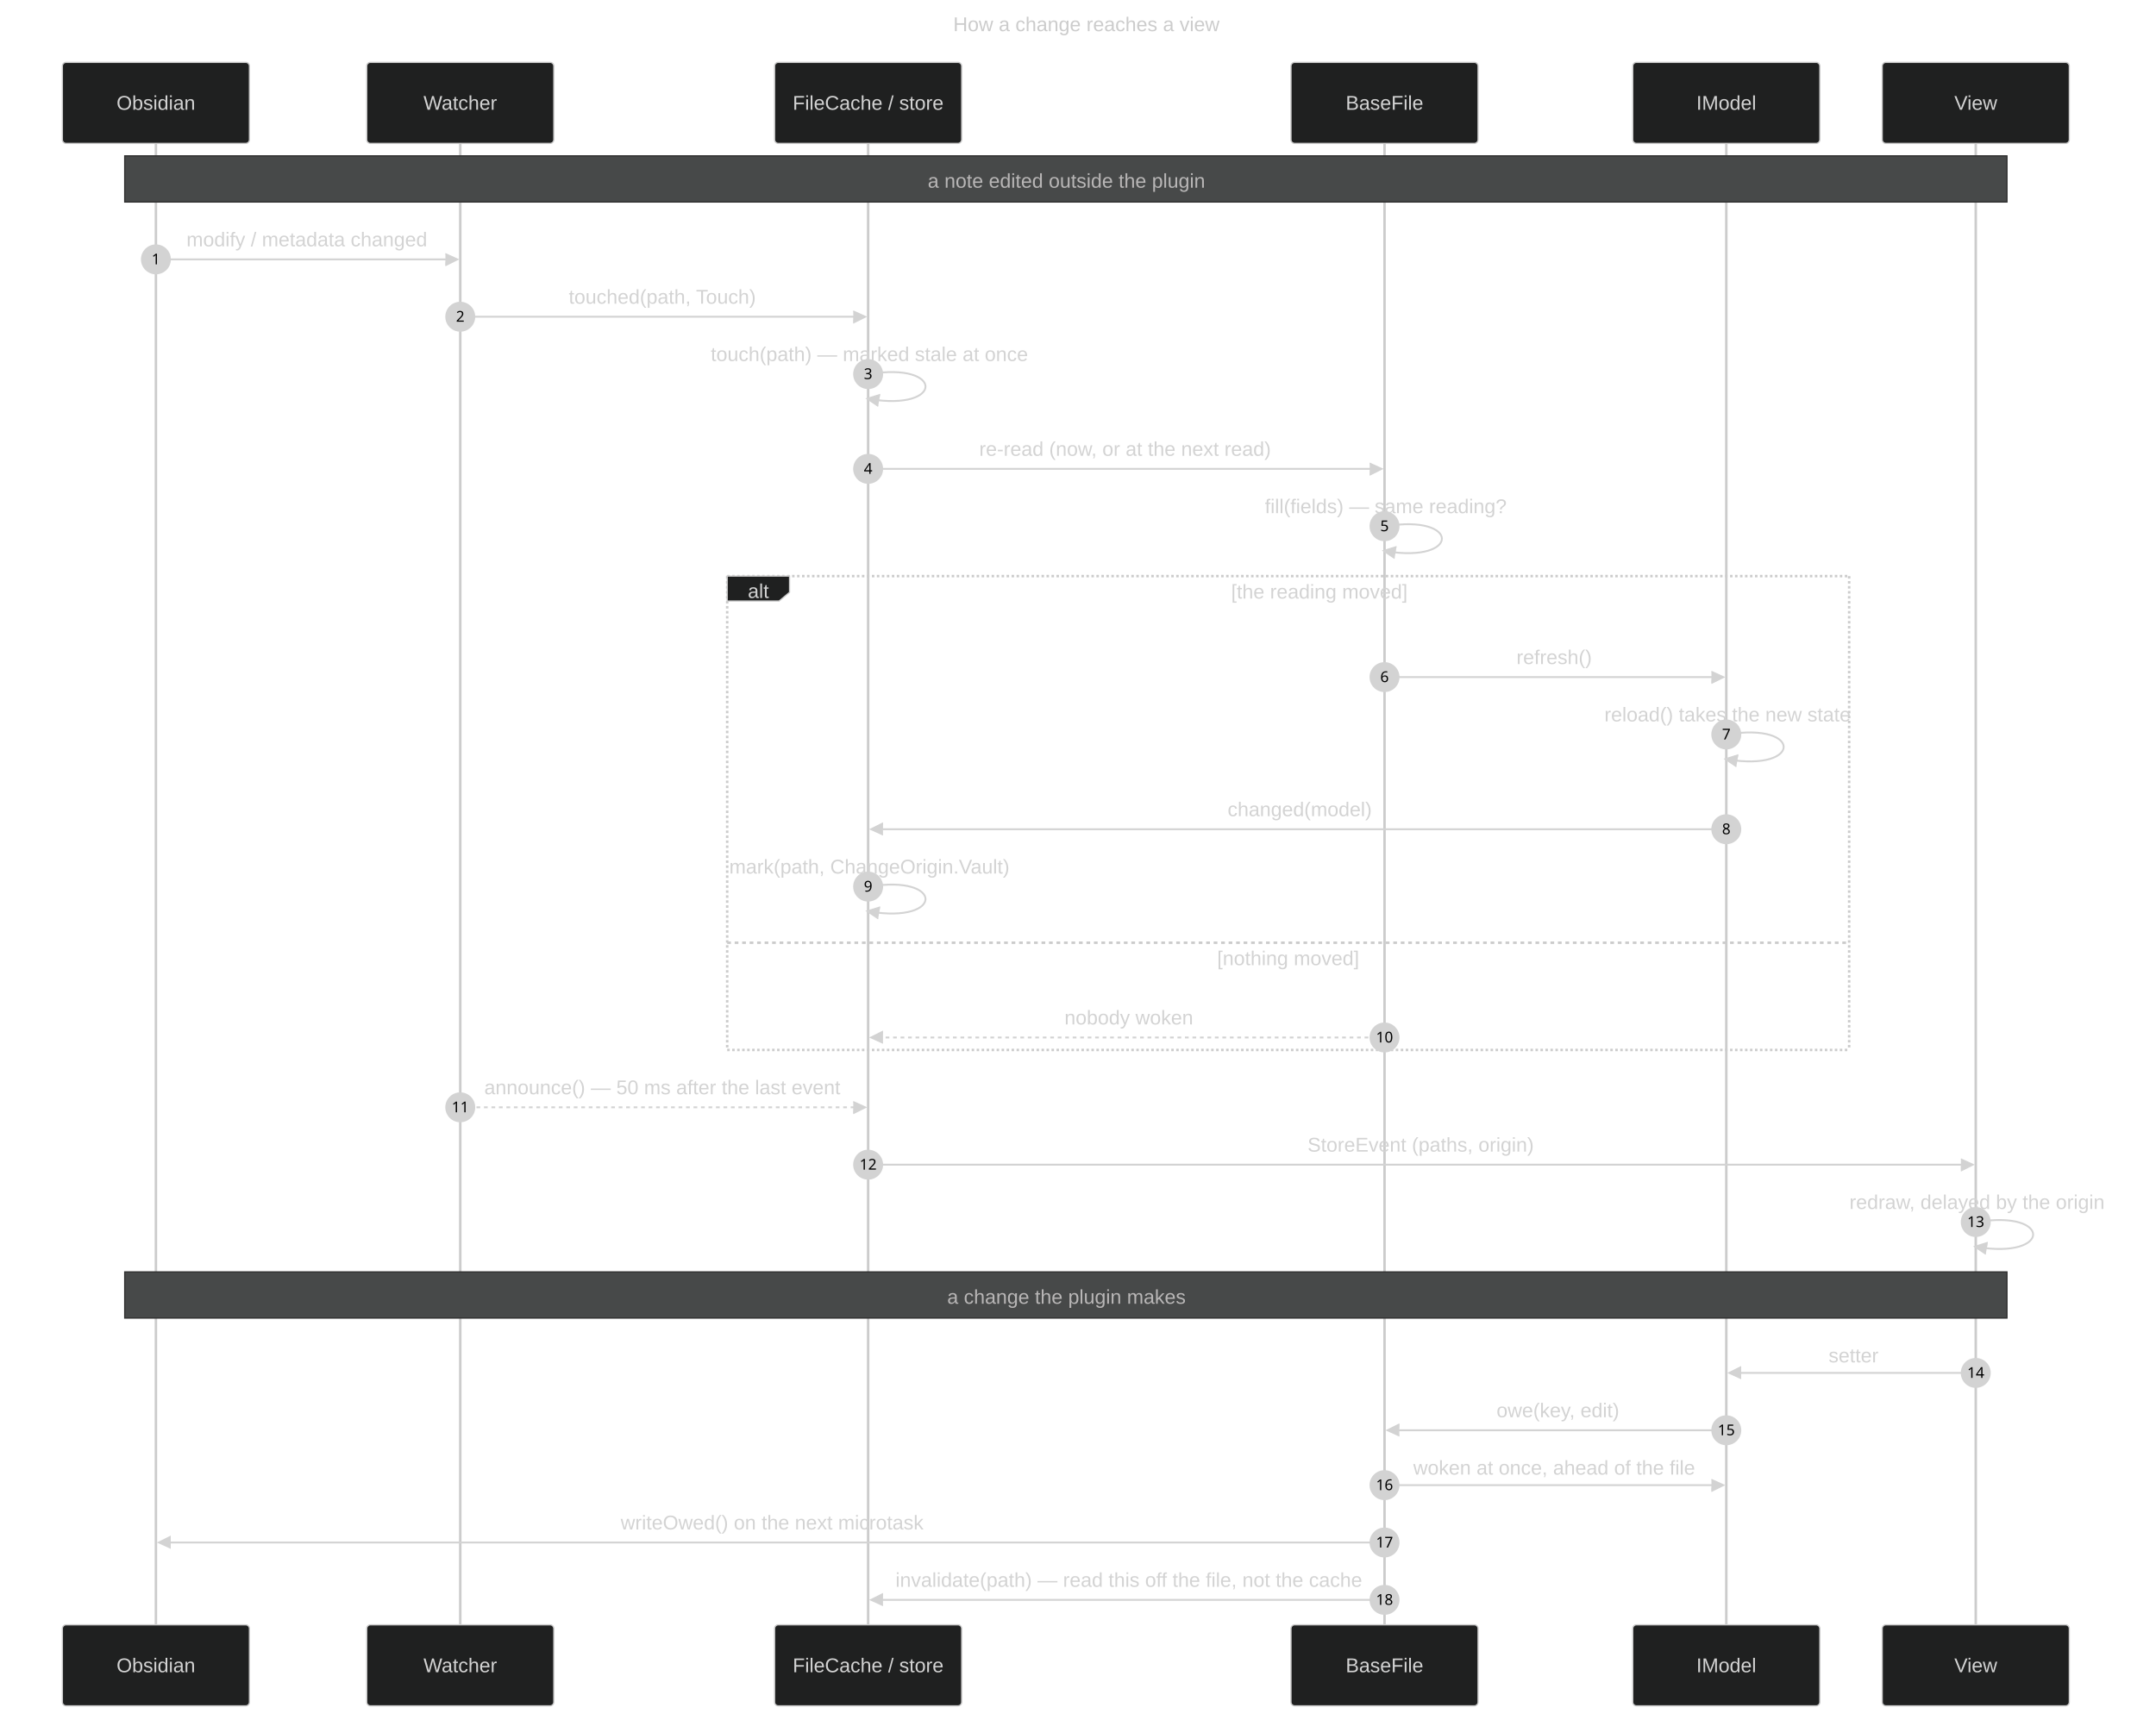
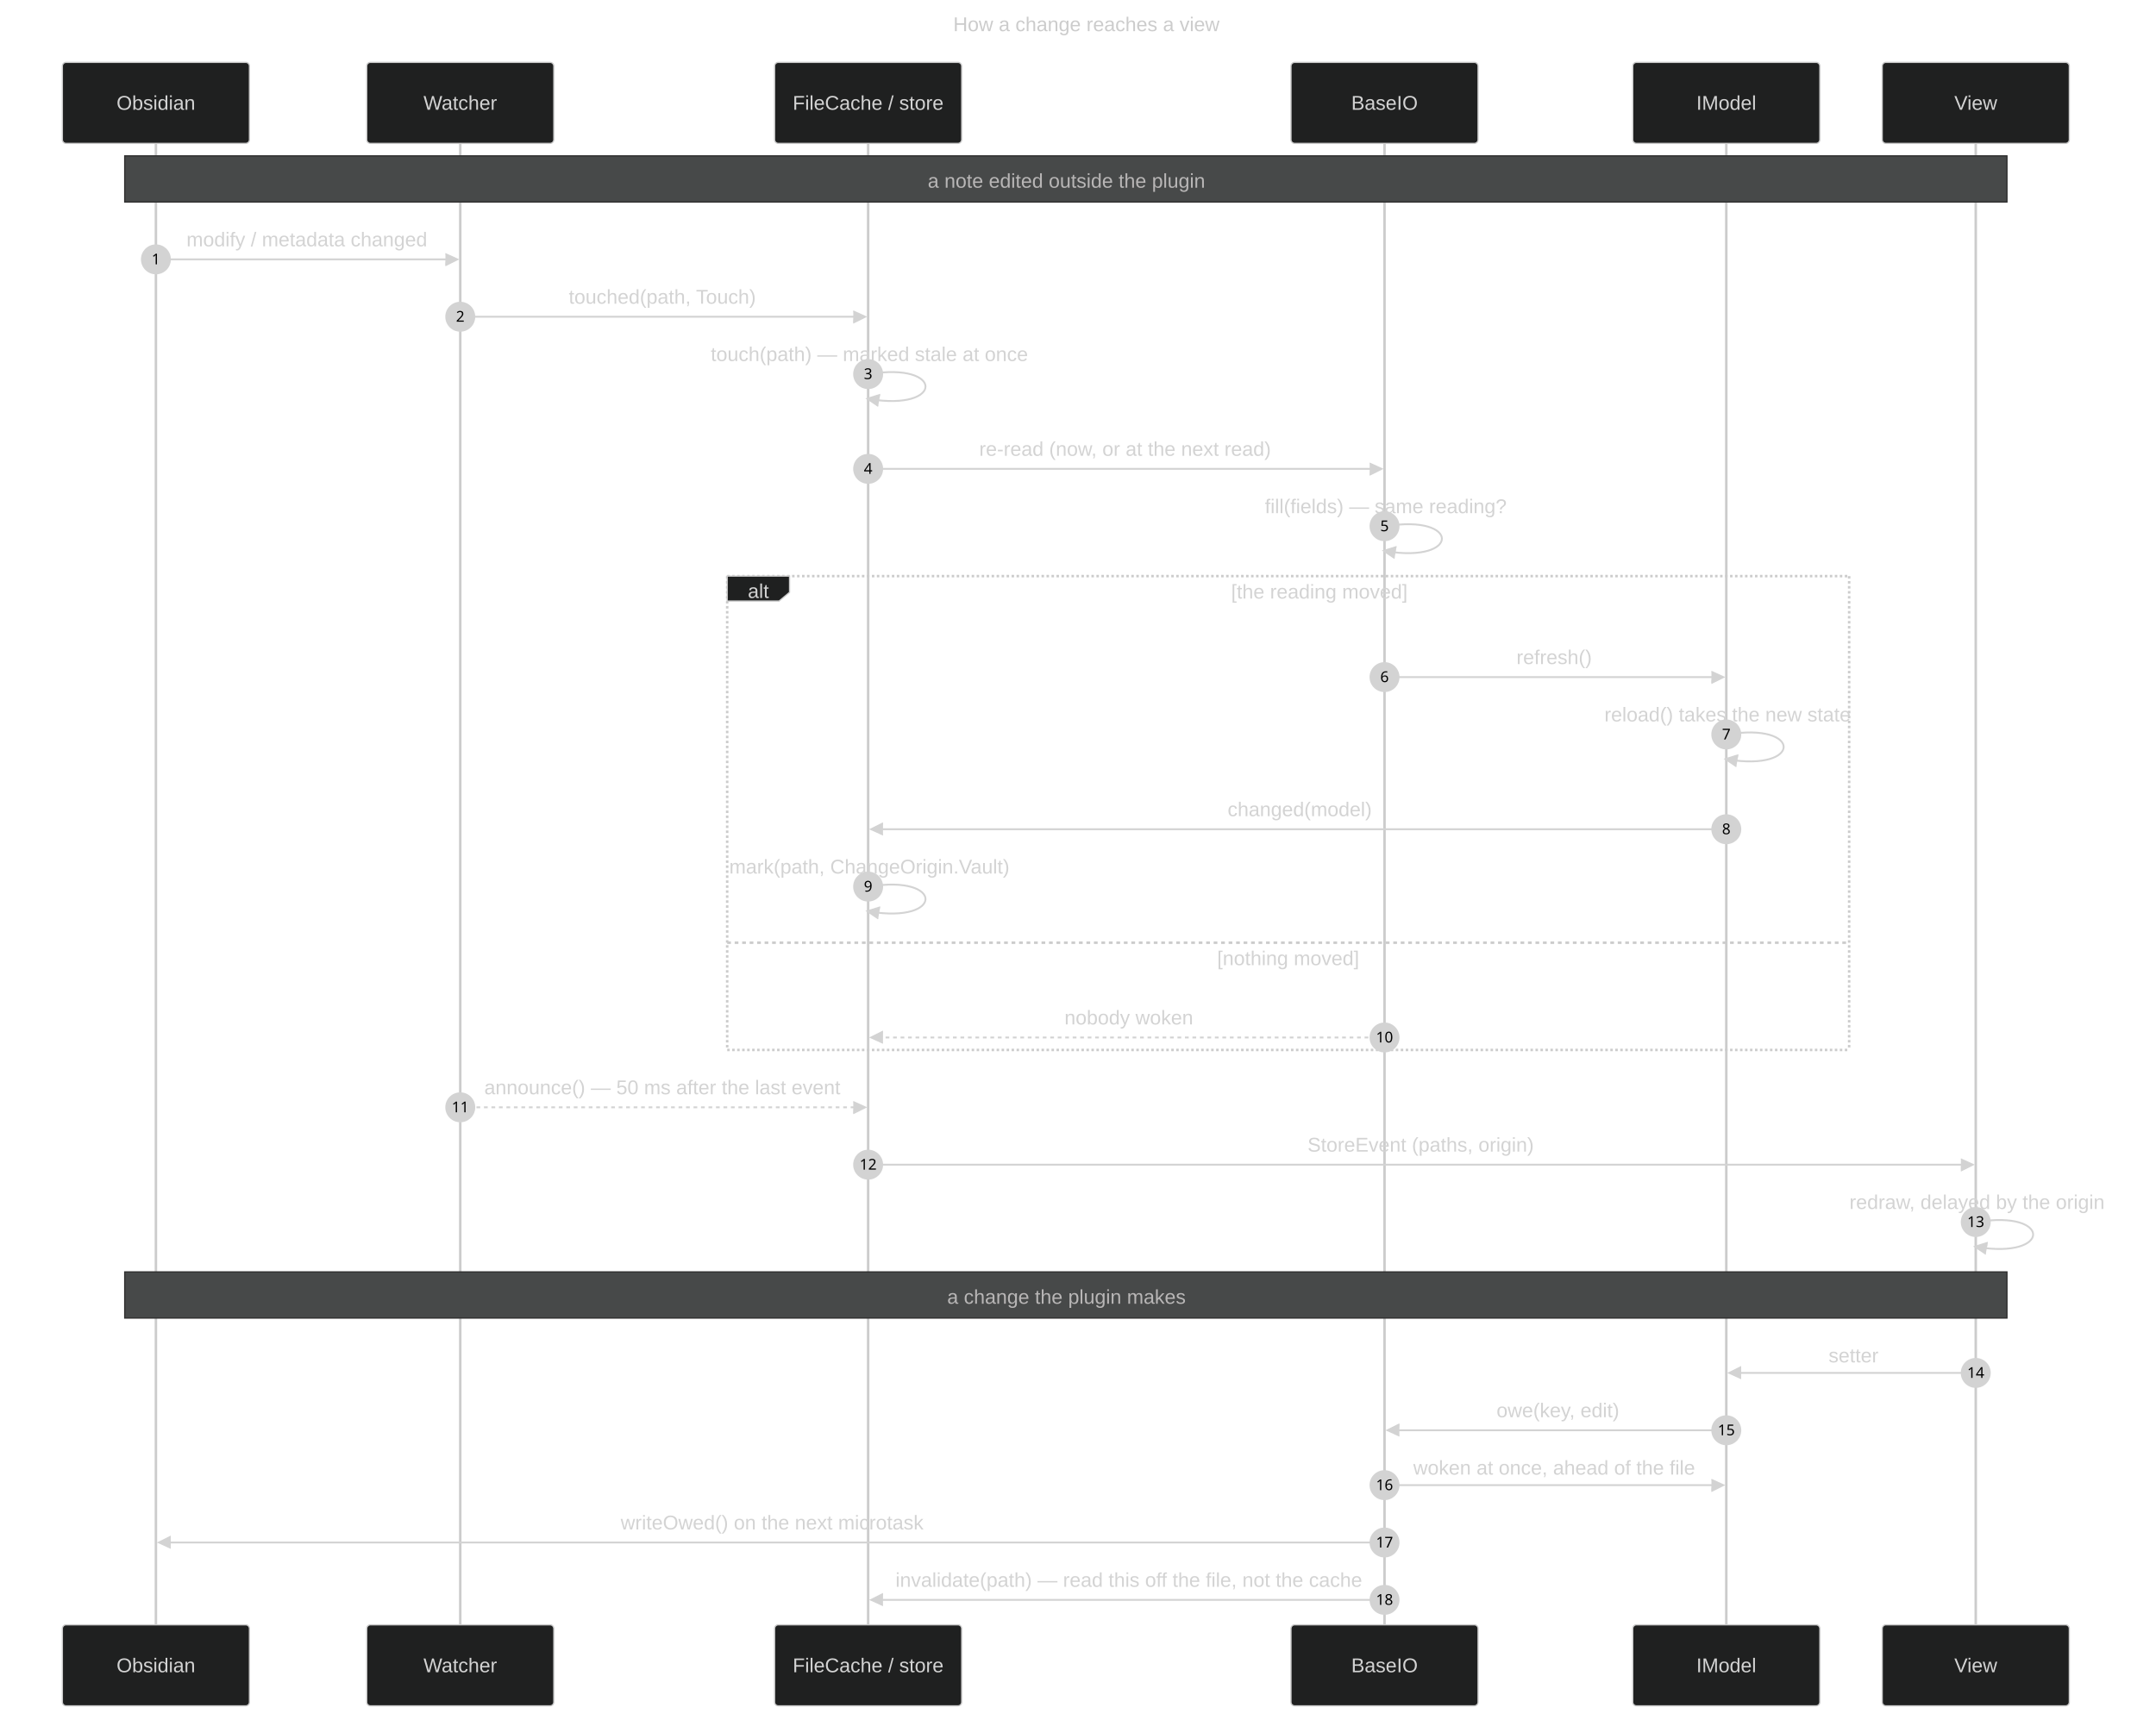
<svg xmlns="http://www.w3.org/2000/svg" id="my-svg" width="100%" style="max-width: 1728.5px; background-color: transparent;" viewBox="-50 -50 1728.5 1379" role="graphics-document document" aria-roledescription="sequence">
  <g>
    <rect x="1459" y="1253" fill="#eaeaea" stroke="#666" width="150" height="65" name="View" rx="3" ry="3" class="actor actor-bottom" />
    <text x="1534" y="1285.5" dominant-baseline="central" alignment-baseline="central" class="actor actor-box" style="text-anchor: middle; font-size: 16px; font-weight: 400;">
      <tspan x="1534" dy="0">View</tspan>
    </text>
  </g>
  <g>
    <rect x="1259" y="1253" fill="#eaeaea" stroke="#666" width="150" height="65" name="Model" rx="3" ry="3" class="actor actor-bottom" />
    <text x="1334" y="1285.5" dominant-baseline="central" alignment-baseline="central" class="actor actor-box" style="text-anchor: middle; font-size: 16px; font-weight: 400;">
      <tspan x="1334" dy="0">IModel</tspan>
    </text>
  </g>
  <g>
    <rect x="985" y="1253" fill="#eaeaea" stroke="#666" width="150" height="65" name="File" rx="3" ry="3" class="actor actor-bottom" />
    <text x="1060" y="1285.5" dominant-baseline="central" alignment-baseline="central" class="actor actor-box" style="text-anchor: middle; font-size: 16px; font-weight: 400;">
-       <tspan x="1060" dy="0">BaseFile</tspan>
+       <tspan x="1060" dy="0">BaseIO</tspan>
    </text>
  </g>
  <g>
    <rect x="571" y="1253" fill="#eaeaea" stroke="#666" width="150" height="65" name="Store" rx="3" ry="3" class="actor actor-bottom" />
    <text x="646" y="1285.5" dominant-baseline="central" alignment-baseline="central" class="actor actor-box" style="text-anchor: middle; font-size: 16px; font-weight: 400;">
      <tspan x="646" dy="0">FileCache / store</tspan>
    </text>
  </g>
  <g>
    <rect x="244" y="1253" fill="#eaeaea" stroke="#666" width="150" height="65" name="Watcher" rx="3" ry="3" class="actor actor-bottom" />
    <text x="319" y="1285.5" dominant-baseline="central" alignment-baseline="central" class="actor actor-box" style="text-anchor: middle; font-size: 16px; font-weight: 400;">
      <tspan x="319" dy="0">Watcher</tspan>
    </text>
  </g>
  <g>
    <rect x="0" y="1253" fill="#eaeaea" stroke="#666" width="150" height="65" name="Obsidian" rx="3" ry="3" class="actor actor-bottom" />
    <text x="75" y="1285.5" dominant-baseline="central" alignment-baseline="central" class="actor actor-box" style="text-anchor: middle; font-size: 16px; font-weight: 400;">
      <tspan x="75" dy="0">Obsidian</tspan>
    </text>
  </g>
  <g>
    <line id="actor5" x1="1534" y1="65" x2="1534" y2="1253" class="actor-line 200" stroke-width="0.5px" stroke="#999" name="View" data-et="life-line" data-id="View" />
    <g id="root-5" data-et="participant" data-type="participant" data-id="View">
      <rect x="1459" y="0" fill="#eaeaea" stroke="#666" width="150" height="65" name="View" rx="3" ry="3" class="actor actor-top" />
      <text x="1534" y="32.5" dominant-baseline="central" alignment-baseline="central" class="actor actor-box" style="text-anchor: middle; font-size: 16px; font-weight: 400;">
        <tspan x="1534" dy="0">View</tspan>
      </text>
    </g>
  </g>
  <g>
    <line id="actor4" x1="1334" y1="65" x2="1334" y2="1253" class="actor-line 200" stroke-width="0.5px" stroke="#999" name="Model" data-et="life-line" data-id="Model" />
    <g id="root-4" data-et="participant" data-type="participant" data-id="Model">
      <rect x="1259" y="0" fill="#eaeaea" stroke="#666" width="150" height="65" name="Model" rx="3" ry="3" class="actor actor-top" />
      <text x="1334" y="32.5" dominant-baseline="central" alignment-baseline="central" class="actor actor-box" style="text-anchor: middle; font-size: 16px; font-weight: 400;">
        <tspan x="1334" dy="0">IModel</tspan>
      </text>
    </g>
  </g>
  <g>
    <line id="actor3" x1="1060" y1="65" x2="1060" y2="1253" class="actor-line 200" stroke-width="0.5px" stroke="#999" name="File" data-et="life-line" data-id="File" />
    <g id="root-3" data-et="participant" data-type="participant" data-id="File">
      <rect x="985" y="0" fill="#eaeaea" stroke="#666" width="150" height="65" name="File" rx="3" ry="3" class="actor actor-top" />
      <text x="1060" y="32.5" dominant-baseline="central" alignment-baseline="central" class="actor actor-box" style="text-anchor: middle; font-size: 16px; font-weight: 400;">
-         <tspan x="1060" dy="0">BaseFile</tspan>
+         <tspan x="1060" dy="0">BaseIO</tspan>
      </text>
    </g>
  </g>
  <g>
    <line id="actor2" x1="646" y1="65" x2="646" y2="1253" class="actor-line 200" stroke-width="0.5px" stroke="#999" name="Store" data-et="life-line" data-id="Store" />
    <g id="root-2" data-et="participant" data-type="participant" data-id="Store">
      <rect x="571" y="0" fill="#eaeaea" stroke="#666" width="150" height="65" name="Store" rx="3" ry="3" class="actor actor-top" />
      <text x="646" y="32.5" dominant-baseline="central" alignment-baseline="central" class="actor actor-box" style="text-anchor: middle; font-size: 16px; font-weight: 400;">
        <tspan x="646" dy="0">FileCache / store</tspan>
      </text>
    </g>
  </g>
  <g>
    <line id="actor1" x1="319" y1="65" x2="319" y2="1253" class="actor-line 200" stroke-width="0.5px" stroke="#999" name="Watcher" data-et="life-line" data-id="Watcher" />
    <g id="root-1" data-et="participant" data-type="participant" data-id="Watcher">
      <rect x="244" y="0" fill="#eaeaea" stroke="#666" width="150" height="65" name="Watcher" rx="3" ry="3" class="actor actor-top" />
      <text x="319" y="32.5" dominant-baseline="central" alignment-baseline="central" class="actor actor-box" style="text-anchor: middle; font-size: 16px; font-weight: 400;">
        <tspan x="319" dy="0">Watcher</tspan>
      </text>
    </g>
  </g>
  <g>
    <line id="actor0" x1="75" y1="65" x2="75" y2="1253" class="actor-line 200" stroke-width="0.5px" stroke="#999" name="Obsidian" data-et="life-line" data-id="Obsidian" />
    <g id="root-0" data-et="participant" data-type="participant" data-id="Obsidian">
      <rect x="0" y="0" fill="#eaeaea" stroke="#666" width="150" height="65" name="Obsidian" rx="3" ry="3" class="actor actor-top" />
      <text x="75" y="32.5" dominant-baseline="central" alignment-baseline="central" class="actor actor-box" style="text-anchor: middle; font-size: 16px; font-weight: 400;">
        <tspan x="75" dy="0">Obsidian</tspan>
      </text>
    </g>
  </g>
  <style>#my-svg{font-family:"trebuchet ms",verdana,arial,sans-serif;font-size:16px;fill:#ccc;}@keyframes edge-animation-frame{from{stroke-dashoffset:0;}}@keyframes dash{to{stroke-dashoffset:0;}}#my-svg .edge-animation-slow{stroke-dasharray:9,5!important;stroke-dashoffset:900;animation:dash 50s linear infinite;stroke-linecap:round;}#my-svg .edge-animation-fast{stroke-dasharray:9,5!important;stroke-dashoffset:900;animation:dash 20s linear infinite;stroke-linecap:round;}#my-svg .error-icon{fill:#a44141;}#my-svg .error-text{fill:#ddd;stroke:#ddd;}#my-svg .edge-thickness-normal{stroke-width:1px;}#my-svg .edge-thickness-thick{stroke-width:3.5px;}#my-svg .edge-pattern-solid{stroke-dasharray:0;}#my-svg .edge-thickness-invisible{stroke-width:0;fill:none;}#my-svg .edge-pattern-dashed{stroke-dasharray:3;}#my-svg .edge-pattern-dotted{stroke-dasharray:2;}#my-svg .marker{fill:lightgrey;stroke:lightgrey;}#my-svg .marker.cross{stroke:lightgrey;}#my-svg svg{font-family:"trebuchet ms",verdana,arial,sans-serif;font-size:16px;}#my-svg p{margin:0;}#my-svg .actor{stroke:#ccc;fill:#1f2020;stroke-width:1;}#my-svg rect.actor.outer-path[data-look="neo"]{filter:drop-shadow( 1px 2px 2px rgba(185,185,185,1));}#my-svg rect.note[data-look="neo"]{stroke:hsl(180, 0%, 18.353%);fill:hsl(180, 1.587%, 28.353%);filter:drop-shadow( 1px 2px 2px rgba(185,185,185,1));}#my-svg text.actor&gt;tspan{fill:lightgrey;stroke:none;}#my-svg .actor-line{stroke:#ccc;}#my-svg .innerArc{stroke-width:1.5;stroke-dasharray:none;}#my-svg .messageLine0{stroke-width:1.5;stroke-dasharray:none;stroke:lightgrey;}#my-svg .messageLine1{stroke-width:1.5;stroke-dasharray:2,2;stroke:lightgrey;}#my-svg [id$="-arrowhead"] path{fill:lightgrey;stroke:lightgrey;}#my-svg .sequenceNumber{fill:black;}#my-svg [id$="-sequencenumber"]{fill:lightgrey;}#my-svg [id$="-crosshead"] path{fill:lightgrey;stroke:lightgrey;}#my-svg .messageText{fill:lightgrey;stroke:none;}#my-svg .labelBox{stroke:#ccc;fill:#1f2020;filter:none;}#my-svg .labelText,#my-svg .labelText&gt;tspan{fill:lightgrey;stroke:none;}#my-svg .loopText,#my-svg .loopText&gt;tspan{fill:lightgrey;stroke:none;}#my-svg .sectionTitle,#my-svg .sectionTitle&gt;tspan{fill:lightgrey;stroke:none;}#my-svg .loopLine{stroke-width:2px;stroke-dasharray:2,2;stroke:#ccc;fill:#ccc;}#my-svg .note{stroke:hsl(180, 0%, 18.353%);fill:hsl(180, 1.587%, 28.353%);}#my-svg .noteText,#my-svg .noteText&gt;tspan{fill:rgb(183.848, 181.552, 181.552);stroke:none;font-weight:normal;}#my-svg .activation0{fill:hsl(180, 1.587%, 28.353%);stroke:#ccc;}#my-svg .activation1{fill:hsl(180, 1.587%, 28.353%);stroke:#ccc;}#my-svg .activation2{fill:hsl(180, 1.587%, 28.353%);stroke:#ccc;}#my-svg .actorPopupMenu{position:absolute;}#my-svg .actorPopupMenuPanel{position:absolute;fill:#1f2020;box-shadow:0px 8px 16px 0px rgba(0,0,0,0.2);filter:drop-shadow(3px 5px 2px rgb(0 0 0 / 0.4));}#my-svg .actor-man circle,#my-svg line{fill:#1f2020;stroke-width:2px;}#my-svg g rect.rect{filter:drop-shadow( 1px 2px 2px rgba(185,185,185,1));stroke:#ccc;}#my-svg .node .neo-node{stroke:#ccc;}#my-svg [data-look="neo"].node rect,#my-svg [data-look="neo"].cluster rect,#my-svg [data-look="neo"].node polygon{stroke:url(#my-svg-gradient);filter:drop-shadow( 1px 2px 2px rgba(185,185,185,1));}#my-svg [data-look="neo"].swimlane.cluster rect{filter:none;}#my-svg [data-look="neo"].node path{stroke:url(#my-svg-gradient);stroke-width:1px;}#my-svg [data-look="neo"].node .outer-path{filter:drop-shadow( 1px 2px 2px rgba(185,185,185,1));}#my-svg [data-look="neo"].node .neo-line path{stroke:#ccc;filter:none;}#my-svg [data-look="neo"].node circle{stroke:url(#my-svg-gradient);filter:drop-shadow( 1px 2px 2px rgba(185,185,185,1));}#my-svg [data-look="neo"].node circle .state-start{fill:#000000;}#my-svg [data-look="neo"].icon-shape .icon{fill:url(#my-svg-gradient);filter:drop-shadow( 1px 2px 2px rgba(185,185,185,1));}#my-svg [data-look="neo"].icon-shape .icon-neo path{stroke:url(#my-svg-gradient);filter:drop-shadow( 1px 2px 2px rgba(185,185,185,1));}#my-svg :root{--mermaid-font-family:"trebuchet ms",verdana,arial,sans-serif;}</style>
  <g />
  <defs>
    <symbol id="my-svg-computer" width="24" height="24">
      <path transform="scale(.5)" d="M2 2v13h20v-13h-20zm18 11h-16v-9h16v9zm-10.228 6l.466-1h3.524l.467 1h-4.457zm14.228 3h-24l2-6h2.104l-1.33 4h18.45l-1.297-4h2.073l2 6zm-5-10h-14v-7h14v7z" />
    </symbol>
  </defs>
  <defs>
    <symbol id="my-svg-database" fill-rule="evenodd" clip-rule="evenodd">
      <path transform="scale(.5)" d="M12.258.001l.256.004.255.005.253.008.251.01.249.012.247.015.246.016.242.019.241.02.239.023.236.024.233.027.231.028.229.031.225.032.223.034.22.036.217.038.214.04.211.041.208.043.205.045.201.046.198.048.194.05.191.051.187.053.183.054.18.056.175.057.172.059.168.06.163.061.16.063.155.064.15.066.074.033.073.033.071.034.07.034.069.035.068.035.067.035.066.035.064.036.064.036.062.036.06.036.06.037.058.037.058.037.055.038.055.038.053.038.052.038.051.039.05.039.048.039.047.039.045.04.044.04.043.04.041.04.04.041.039.041.037.041.036.041.034.041.033.042.032.042.03.042.029.042.027.042.026.043.024.043.023.043.021.043.02.043.018.044.017.043.015.044.013.044.012.044.011.045.009.044.007.045.006.045.004.045.002.045.001.045v17l-.001.045-.002.045-.004.045-.006.045-.007.045-.009.044-.011.045-.012.044-.013.044-.015.044-.017.043-.018.044-.02.043-.021.043-.023.043-.024.043-.026.043-.027.042-.029.042-.03.042-.032.042-.033.042-.034.041-.036.041-.037.041-.039.041-.04.041-.041.04-.043.04-.044.04-.045.04-.047.039-.048.039-.05.039-.051.039-.052.038-.053.038-.055.038-.055.038-.058.037-.058.037-.06.037-.06.036-.062.036-.064.036-.064.036-.066.035-.067.035-.068.035-.069.035-.07.034-.071.034-.073.033-.074.033-.15.066-.155.064-.16.063-.163.061-.168.06-.172.059-.175.057-.18.056-.183.054-.187.053-.191.051-.194.05-.198.048-.201.046-.205.045-.208.043-.211.041-.214.04-.217.038-.22.036-.223.034-.225.032-.229.031-.231.028-.233.027-.236.024-.239.023-.241.02-.242.019-.246.016-.247.015-.249.012-.251.01-.253.008-.255.005-.256.004-.258.001-.258-.001-.256-.004-.255-.005-.253-.008-.251-.01-.249-.012-.247-.015-.245-.016-.243-.019-.241-.02-.238-.023-.236-.024-.234-.027-.231-.028-.228-.031-.226-.032-.223-.034-.22-.036-.217-.038-.214-.04-.211-.041-.208-.043-.204-.045-.201-.046-.198-.048-.195-.05-.19-.051-.187-.053-.184-.054-.179-.056-.176-.057-.172-.059-.167-.06-.164-.061-.159-.063-.155-.064-.151-.066-.074-.033-.072-.033-.072-.034-.07-.034-.069-.035-.068-.035-.067-.035-.066-.035-.064-.036-.063-.036-.062-.036-.061-.036-.06-.037-.058-.037-.057-.037-.056-.038-.055-.038-.053-.038-.052-.038-.051-.039-.049-.039-.049-.039-.046-.039-.046-.04-.044-.04-.043-.04-.041-.04-.04-.041-.039-.041-.037-.041-.036-.041-.034-.041-.033-.042-.032-.042-.03-.042-.029-.042-.027-.042-.026-.043-.024-.043-.023-.043-.021-.043-.02-.043-.018-.044-.017-.043-.015-.044-.013-.044-.012-.044-.011-.045-.009-.044-.007-.045-.006-.045-.004-.045-.002-.045-.001-.045v-17l.001-.045.002-.045.004-.045.006-.045.007-.045.009-.044.011-.045.012-.044.013-.044.015-.044.017-.043.018-.044.02-.043.021-.043.023-.043.024-.043.026-.043.027-.042.029-.042.03-.042.032-.042.033-.042.034-.041.036-.041.037-.041.039-.041.04-.041.041-.04.043-.04.044-.04.046-.04.046-.039.049-.039.049-.039.051-.039.052-.038.053-.038.055-.038.056-.038.057-.037.058-.037.06-.037.061-.036.062-.036.063-.036.064-.036.066-.035.067-.035.068-.035.069-.035.07-.034.072-.034.072-.033.074-.033.151-.066.155-.064.159-.063.164-.061.167-.06.172-.059.176-.057.179-.056.184-.054.187-.053.19-.051.195-.05.198-.048.201-.046.204-.045.208-.043.211-.041.214-.04.217-.038.22-.036.223-.034.226-.032.228-.031.231-.028.234-.027.236-.024.238-.023.241-.02.243-.019.245-.016.247-.015.249-.012.251-.01.253-.008.255-.005.256-.004.258-.001.258.001zm-9.258 20.499v.01l.001.021.003.021.004.022.005.021.006.022.007.022.009.023.01.022.011.023.012.023.013.023.015.023.016.024.017.023.018.024.019.024.021.024.022.025.023.024.024.025.052.049.056.05.061.051.066.051.07.051.075.051.079.052.084.052.088.052.092.052.097.052.102.051.105.052.11.052.114.051.119.051.123.051.127.05.131.05.135.05.139.048.144.049.147.047.152.047.155.047.16.045.163.045.167.043.171.043.176.041.178.041.183.039.187.039.19.037.194.035.197.035.202.033.204.031.209.03.212.029.216.027.219.025.222.024.226.021.23.02.233.018.236.016.24.015.243.012.246.01.249.008.253.005.256.004.259.001.26-.001.257-.004.254-.005.25-.008.247-.011.244-.012.241-.014.237-.016.233-.018.231-.021.226-.021.224-.024.22-.026.216-.027.212-.028.21-.031.205-.031.202-.034.198-.034.194-.036.191-.037.187-.039.183-.04.179-.04.175-.042.172-.043.168-.044.163-.045.16-.046.155-.046.152-.047.148-.048.143-.049.139-.049.136-.05.131-.05.126-.05.123-.051.118-.052.114-.051.11-.052.106-.052.101-.052.096-.052.092-.052.088-.053.083-.051.079-.052.074-.052.07-.051.065-.051.06-.051.056-.05.051-.05.023-.024.023-.025.021-.024.02-.024.019-.024.018-.024.017-.024.015-.023.014-.024.013-.023.012-.023.01-.023.01-.022.008-.022.006-.022.006-.022.004-.022.004-.021.001-.021.001-.021v-4.127l-.077.055-.08.053-.083.054-.085.053-.087.052-.09.052-.093.051-.095.05-.097.05-.1.049-.102.049-.105.048-.106.047-.109.047-.111.046-.114.045-.115.045-.118.044-.12.043-.122.042-.124.042-.126.041-.128.04-.13.04-.132.038-.134.038-.135.037-.138.037-.139.035-.142.035-.143.034-.144.033-.147.032-.148.031-.15.03-.151.03-.153.029-.154.027-.156.027-.158.026-.159.025-.161.024-.162.023-.163.022-.165.021-.166.02-.167.019-.169.018-.169.017-.171.016-.173.015-.173.014-.175.013-.175.012-.177.011-.178.01-.179.008-.179.008-.181.006-.182.005-.182.004-.184.003-.184.002h-.37l-.184-.002-.184-.003-.182-.004-.182-.005-.181-.006-.179-.008-.179-.008-.178-.01-.176-.011-.176-.012-.175-.013-.173-.014-.172-.015-.171-.016-.17-.017-.169-.018-.167-.019-.166-.02-.165-.021-.163-.022-.162-.023-.161-.024-.159-.025-.157-.026-.156-.027-.155-.027-.153-.029-.151-.03-.15-.03-.148-.031-.146-.032-.145-.033-.143-.034-.141-.035-.14-.035-.137-.037-.136-.037-.134-.038-.132-.038-.13-.04-.128-.04-.126-.041-.124-.042-.122-.042-.12-.044-.117-.043-.116-.045-.113-.045-.112-.046-.109-.047-.106-.047-.105-.048-.102-.049-.1-.049-.097-.05-.095-.05-.093-.052-.09-.051-.087-.052-.085-.053-.083-.054-.08-.054-.077-.054v4.127zm0-5.654v.011l.001.021.003.021.004.021.005.022.006.022.007.022.009.022.01.022.011.023.012.023.013.023.015.024.016.023.017.024.018.024.019.024.021.024.022.024.023.025.024.024.052.05.056.05.061.05.066.051.07.051.075.052.079.051.084.052.088.052.092.052.097.052.102.052.105.052.11.051.114.051.119.052.123.05.127.051.131.05.135.049.139.049.144.048.147.048.152.047.155.046.16.045.163.045.167.044.171.042.176.042.178.04.183.04.187.038.19.037.194.036.197.034.202.033.204.032.209.03.212.028.216.027.219.025.222.024.226.022.23.02.233.018.236.016.24.014.243.012.246.01.249.008.253.006.256.003.259.001.26-.001.257-.003.254-.006.25-.008.247-.01.244-.012.241-.015.237-.016.233-.018.231-.02.226-.022.224-.024.22-.025.216-.027.212-.029.21-.03.205-.032.202-.033.198-.035.194-.036.191-.037.187-.039.183-.039.179-.041.175-.042.172-.043.168-.044.163-.045.16-.045.155-.047.152-.047.148-.048.143-.048.139-.05.136-.049.131-.05.126-.051.123-.051.118-.051.114-.052.11-.052.106-.052.101-.052.096-.052.092-.052.088-.052.083-.052.079-.052.074-.051.07-.052.065-.051.06-.05.056-.051.051-.049.023-.025.023-.024.021-.025.02-.024.019-.024.018-.024.017-.024.015-.023.014-.023.013-.024.012-.022.01-.023.01-.023.008-.022.006-.022.006-.022.004-.021.004-.022.001-.021.001-.021v-4.139l-.077.054-.08.054-.083.054-.085.052-.087.053-.09.051-.093.051-.095.051-.097.05-.1.049-.102.049-.105.048-.106.047-.109.047-.111.046-.114.045-.115.044-.118.044-.12.044-.122.042-.124.042-.126.041-.128.04-.13.039-.132.039-.134.038-.135.037-.138.036-.139.036-.142.035-.143.033-.144.033-.147.033-.148.031-.15.03-.151.03-.153.028-.154.028-.156.027-.158.026-.159.025-.161.024-.162.023-.163.022-.165.021-.166.02-.167.019-.169.018-.169.017-.171.016-.173.015-.173.014-.175.013-.175.012-.177.011-.178.009-.179.009-.179.007-.181.007-.182.005-.182.004-.184.003-.184.002h-.37l-.184-.002-.184-.003-.182-.004-.182-.005-.181-.007-.179-.007-.179-.009-.178-.009-.176-.011-.176-.012-.175-.013-.173-.014-.172-.015-.171-.016-.17-.017-.169-.018-.167-.019-.166-.02-.165-.021-.163-.022-.162-.023-.161-.024-.159-.025-.157-.026-.156-.027-.155-.028-.153-.028-.151-.03-.15-.03-.148-.031-.146-.033-.145-.033-.143-.033-.141-.035-.14-.036-.137-.036-.136-.037-.134-.038-.132-.039-.13-.039-.128-.04-.126-.041-.124-.042-.122-.043-.12-.043-.117-.044-.116-.044-.113-.046-.112-.046-.109-.046-.106-.047-.105-.048-.102-.049-.1-.049-.097-.05-.095-.051-.093-.051-.09-.051-.087-.053-.085-.052-.083-.054-.08-.054-.077-.054v4.139zm0-5.666v.011l.001.02.003.022.004.021.005.022.006.021.007.022.009.023.01.022.011.023.012.023.013.023.015.023.016.024.017.024.018.023.019.024.021.025.022.024.023.024.024.025.052.05.056.05.061.05.066.051.07.051.075.052.079.051.084.052.088.052.092.052.097.052.102.052.105.051.11.052.114.051.119.051.123.051.127.05.131.05.135.05.139.049.144.048.147.048.152.047.155.046.16.045.163.045.167.043.171.043.176.042.178.04.183.04.187.038.19.037.194.036.197.034.202.033.204.032.209.03.212.028.216.027.219.025.222.024.226.021.23.02.233.018.236.017.24.014.243.012.246.01.249.008.253.006.256.003.259.001.26-.001.257-.003.254-.006.25-.008.247-.01.244-.013.241-.014.237-.016.233-.018.231-.02.226-.022.224-.024.22-.025.216-.027.212-.029.21-.03.205-.032.202-.033.198-.035.194-.036.191-.037.187-.039.183-.039.179-.041.175-.042.172-.043.168-.044.163-.045.16-.045.155-.047.152-.047.148-.048.143-.049.139-.049.136-.049.131-.051.126-.05.123-.051.118-.052.114-.051.11-.052.106-.052.101-.052.096-.052.092-.052.088-.052.083-.052.079-.052.074-.052.07-.051.065-.051.06-.051.056-.05.051-.049.023-.025.023-.025.021-.024.02-.024.019-.024.018-.024.017-.024.015-.023.014-.024.013-.023.012-.023.01-.022.01-.023.008-.022.006-.022.006-.022.004-.022.004-.021.001-.021.001-.021v-4.153l-.077.054-.08.054-.083.053-.085.053-.087.053-.09.051-.093.051-.095.051-.097.05-.1.049-.102.048-.105.048-.106.048-.109.046-.111.046-.114.046-.115.044-.118.044-.12.043-.122.043-.124.042-.126.041-.128.04-.13.039-.132.039-.134.038-.135.037-.138.036-.139.036-.142.034-.143.034-.144.033-.147.032-.148.032-.15.03-.151.03-.153.028-.154.028-.156.027-.158.026-.159.024-.161.024-.162.023-.163.023-.165.021-.166.02-.167.019-.169.018-.169.017-.171.016-.173.015-.173.014-.175.013-.175.012-.177.01-.178.01-.179.009-.179.007-.181.006-.182.006-.182.004-.184.003-.184.001-.185.001-.185-.001-.184-.001-.184-.003-.182-.004-.182-.006-.181-.006-.179-.007-.179-.009-.178-.01-.176-.01-.176-.012-.175-.013-.173-.014-.172-.015-.171-.016-.17-.017-.169-.018-.167-.019-.166-.02-.165-.021-.163-.023-.162-.023-.161-.024-.159-.024-.157-.026-.156-.027-.155-.028-.153-.028-.151-.03-.15-.03-.148-.032-.146-.032-.145-.033-.143-.034-.141-.034-.14-.036-.137-.036-.136-.037-.134-.038-.132-.039-.13-.039-.128-.041-.126-.041-.124-.041-.122-.043-.12-.043-.117-.044-.116-.044-.113-.046-.112-.046-.109-.046-.106-.048-.105-.048-.102-.048-.1-.05-.097-.049-.095-.051-.093-.051-.09-.052-.087-.052-.085-.053-.083-.053-.08-.054-.077-.054v4.153zm8.74-8.179l-.257.004-.254.005-.25.008-.247.011-.244.012-.241.014-.237.016-.233.018-.231.021-.226.022-.224.023-.22.026-.216.027-.212.028-.21.031-.205.032-.202.033-.198.034-.194.036-.191.038-.187.038-.183.04-.179.041-.175.042-.172.043-.168.043-.163.045-.16.046-.155.046-.152.048-.148.048-.143.048-.139.049-.136.05-.131.05-.126.051-.123.051-.118.051-.114.052-.11.052-.106.052-.101.052-.096.052-.092.052-.088.052-.083.052-.079.052-.074.051-.07.052-.065.051-.06.05-.056.05-.051.05-.023.025-.023.024-.021.024-.02.025-.019.024-.018.024-.017.023-.015.024-.014.023-.013.023-.012.023-.01.023-.01.022-.008.022-.006.023-.006.021-.004.022-.004.021-.001.021-.001.021.001.021.001.021.004.021.004.022.006.021.006.023.008.022.01.022.01.023.012.023.013.023.014.023.015.024.017.023.018.024.019.024.02.025.021.024.023.024.023.025.051.05.056.05.06.05.065.051.07.052.074.051.079.052.083.052.088.052.092.052.096.052.101.052.106.052.11.052.114.052.118.051.123.051.126.051.131.05.136.05.139.049.143.048.148.048.152.048.155.046.16.046.163.045.168.043.172.043.175.042.179.041.183.04.187.038.191.038.194.036.198.034.202.033.205.032.21.031.212.028.216.027.22.026.224.023.226.022.231.021.233.018.237.016.241.014.244.012.247.011.25.008.254.005.257.004.26.001.26-.001.257-.004.254-.005.25-.008.247-.011.244-.012.241-.014.237-.016.233-.018.231-.021.226-.022.224-.023.22-.026.216-.027.212-.028.21-.031.205-.032.202-.033.198-.034.194-.036.191-.038.187-.038.183-.04.179-.041.175-.042.172-.043.168-.043.163-.045.16-.046.155-.046.152-.048.148-.048.143-.048.139-.049.136-.05.131-.05.126-.051.123-.051.118-.051.114-.052.11-.052.106-.052.101-.052.096-.052.092-.052.088-.052.083-.052.079-.052.074-.051.07-.052.065-.051.06-.05.056-.05.051-.05.023-.025.023-.024.021-.024.02-.025.019-.024.018-.024.017-.023.015-.024.014-.023.013-.023.012-.023.01-.023.01-.022.008-.022.006-.023.006-.021.004-.022.004-.021.001-.021.001-.021-.001-.021-.001-.021-.004-.021-.004-.022-.006-.021-.006-.023-.008-.022-.01-.022-.01-.023-.012-.023-.013-.023-.014-.023-.015-.024-.017-.023-.018-.024-.019-.024-.02-.025-.021-.024-.023-.024-.023-.025-.051-.05-.056-.05-.06-.05-.065-.051-.07-.052-.074-.051-.079-.052-.083-.052-.088-.052-.092-.052-.096-.052-.101-.052-.106-.052-.11-.052-.114-.052-.118-.051-.123-.051-.126-.051-.131-.05-.136-.05-.139-.049-.143-.048-.148-.048-.152-.048-.155-.046-.16-.046-.163-.045-.168-.043-.172-.043-.175-.042-.179-.041-.183-.04-.187-.038-.191-.038-.194-.036-.198-.034-.202-.033-.205-.032-.21-.031-.212-.028-.216-.027-.22-.026-.224-.023-.226-.022-.231-.021-.233-.018-.237-.016-.241-.014-.244-.012-.247-.011-.25-.008-.254-.005-.257-.004-.26-.001-.26.001z" />
    </symbol>
  </defs>
  <defs>
    <symbol id="my-svg-clock" width="24" height="24">
      <path transform="scale(.5)" d="M12 2c5.514 0 10 4.486 10 10s-4.486 10-10 10-10-4.486-10-10 4.486-10 10-10zm0-2c-6.627 0-12 5.373-12 12s5.373 12 12 12 12-5.373 12-12-5.373-12-12-12zm5.848 12.459c.202.038.202.333.001.372-1.907.361-6.045 1.111-6.547 1.111-.719 0-1.301-.582-1.301-1.301 0-.512.77-5.447 1.125-7.445.034-.192.312-.181.343.014l.985 6.238 5.394 1.011z" />
    </symbol>
  </defs>
  <defs>
    <marker id="my-svg-arrowhead" refX="7.9" refY="5" markerUnits="userSpaceOnUse" markerWidth="12" markerHeight="12" orient="auto-start-reverse">
      <path d="M -1 0 L 10 5 L 0 10 z" />
    </marker>
  </defs>
  <defs>
    <marker id="my-svg-crosshead" markerWidth="15" markerHeight="8" orient="auto" refX="4" refY="4.5">
      <path fill="none" stroke="#000000" stroke-width="1pt" d="M 1,2 L 6,7 M 6,2 L 1,7" style="stroke-dasharray: 0, 0;" />
    </marker>
  </defs>
  <defs>
    <marker id="my-svg-filled-head" refX="15.5" refY="7" markerWidth="20" markerHeight="28" orient="auto">
      <path d="M 18,7 L9,13 L14,7 L9,1 Z" />
    </marker>
  </defs>
  <defs>
    <marker id="my-svg-sequencenumber" refX="15" refY="15" markerWidth="60" markerHeight="40" orient="auto">
      <circle cx="15" cy="15" r="6" />
    </marker>
  </defs>
  <defs>
    <marker id="my-svg-solidTopArrowHead" refX="7.9" refY="7.25" markerUnits="userSpaceOnUse" markerWidth="12" markerHeight="12" orient="auto-start-reverse">
      <path d="M 0 0 L 10 8 L 0 8 z" />
    </marker>
  </defs>
  <defs>
    <marker id="my-svg-solidBottomArrowHead" refX="7.9" refY="0.75" markerUnits="userSpaceOnUse" markerWidth="12" markerHeight="12" orient="auto-start-reverse">
      <path d="M 0 0 L 10 0 L 0 8 z" />
    </marker>
  </defs>
  <defs>
    <marker id="my-svg-stickTopArrowHead" refX="7.5" refY="7" markerUnits="userSpaceOnUse" markerWidth="12" markerHeight="12" orient="auto-start-reverse">
      <path d="M 0 0 L 7 7" stroke="black" stroke-width="1.5" fill="none" />
    </marker>
  </defs>
  <defs>
    <marker id="my-svg-stickBottomArrowHead" refX="7.5" refY="0" markerUnits="userSpaceOnUse" markerWidth="12" markerHeight="12" orient="auto-start-reverse">
      <path d="M 0 7 L 7 0" stroke="black" stroke-width="1.5" fill="none" />
    </marker>
  </defs>
  <g data-et="note" data-id="i1">
    <rect x="50" y="75" fill="#EDF2AE" stroke="#666" width="1509" height="37" class="note" />
    <text x="805" y="80" text-anchor="middle" dominant-baseline="middle" alignment-baseline="middle" class="noteText" dy="1em" style="font-size: 16px; font-weight: 400;">
      <tspan x="805">a note edited outside the plugin</tspan>
    </text>
  </g>
  <g data-et="control-structure" data-id="i14">
    <line x1="533" y1="412" x2="1432.5" y2="412" class="loopLine" />
    <line x1="1432.5" y1="412" x2="1432.5" y2="792" class="loopLine" />
    <line x1="533" y1="792" x2="1432.5" y2="792" class="loopLine" />
    <line x1="533" y1="412" x2="533" y2="792" class="loopLine" />
    <line x1="533" y1="706" x2="1432.5" y2="706" class="loopLine" style="stroke-dasharray: 3, 3;" />
    <polygon points="533,412 583,412 583,425 574.6,432 533,432" class="labelBox" />
    <text x="558" y="425" text-anchor="middle" dominant-baseline="middle" alignment-baseline="middle" class="labelText" style="font-size: 16px; font-weight: 400;">alt</text>
    <text x="1007.75" y="430" text-anchor="middle" class="loopText" style="font-size: 16px; font-weight: 400;">
      <tspan x="1007.75">[the reading moved]</tspan>
    </text>
    <text x="982.75" y="724" text-anchor="middle" class="sectionTitle" style="font-size: 16px; font-weight: 400;">[nothing moved]</text>
  </g>
  <g data-et="note" data-id="i18">
    <rect x="50" y="970" fill="#EDF2AE" stroke="#666" width="1509" height="37" class="note" />
    <text x="805" y="975" text-anchor="middle" dominant-baseline="middle" alignment-baseline="middle" class="noteText" dy="1em" style="font-size: 16px; font-weight: 400;">
      <tspan x="805">a change the plugin makes</tspan>
    </text>
  </g>
  <text x="196" y="127" text-anchor="middle" dominant-baseline="middle" alignment-baseline="middle" class="messageText" dy="1em" style="font-size: 16px; font-weight: 400;">modify / metadata changed</text>
  <line x1="82" y1="158" x2="315" y2="158" class="messageLine0" data-et="message" data-id="i2" data-from="Obsidian" data-to="Watcher" stroke-width="2" stroke="none" marker-end="url(#my-svg-arrowhead)" style="fill: none;" />
  <line x1="75" y1="158" x2="75" y2="158" stroke-width="0" marker-start="url(#my-svg-sequencenumber)" />
  <text x="75" y="162" font-family="sans-serif" font-size="12px" text-anchor="middle" class="sequenceNumber">1</text>
  <text x="481" y="173" text-anchor="middle" dominant-baseline="middle" alignment-baseline="middle" class="messageText" dy="1em" style="font-size: 16px; font-weight: 400;">touched(path, Touch)</text>
  <line x1="326" y1="204" x2="642" y2="204" class="messageLine0" data-et="message" data-id="i3" data-from="Watcher" data-to="Store" stroke-width="2" stroke="none" marker-end="url(#my-svg-arrowhead)" style="fill: none;" />
  <line x1="319" y1="204" x2="319" y2="204" stroke-width="0" marker-start="url(#my-svg-sequencenumber)" />
  <text x="319" y="208" font-family="sans-serif" font-size="12px" text-anchor="middle" class="sequenceNumber">2</text>
  <text x="647" y="219" text-anchor="middle" dominant-baseline="middle" alignment-baseline="middle" class="messageText" dy="1em" style="font-size: 16px; font-weight: 400;">touch(path) — marked stale at once</text>
  <path d="M 647,250 C 707,240 707,280 647,270" class="messageLine0" data-et="message" data-id="i4" data-from="Store" data-to="Store" stroke-width="2" stroke="none" marker-end="url(#my-svg-arrowhead)" x1="653" style="fill: none;" />
  <line x1="646" y1="250" x2="646" y2="250" stroke-width="0" marker-start="url(#my-svg-sequencenumber)" />
  <text x="646" y="254" font-family="sans-serif" font-size="12px" text-anchor="middle" class="sequenceNumber">3</text>
  <text x="852" y="295" text-anchor="middle" dominant-baseline="middle" alignment-baseline="middle" class="messageText" dy="1em" style="font-size: 16px; font-weight: 400;">re-read (now, or at the next read)</text>
  <line x1="653" y1="326" x2="1056" y2="326" class="messageLine0" data-et="message" data-id="i5" data-from="Store" data-to="File" stroke-width="2" stroke="none" marker-end="url(#my-svg-arrowhead)" style="fill: none;" />
  <line x1="646" y1="326" x2="646" y2="326" stroke-width="0" marker-start="url(#my-svg-sequencenumber)" />
  <text x="646" y="330" font-family="sans-serif" font-size="12px" text-anchor="middle" class="sequenceNumber">4</text>
  <text x="1061" y="341" text-anchor="middle" dominant-baseline="middle" alignment-baseline="middle" class="messageText" dy="1em" style="font-size: 16px; font-weight: 400;">fill(fields) — same reading?</text>
  <path d="M 1061,372 C 1121,362 1121,402 1061,392" class="messageLine0" data-et="message" data-id="i6" data-from="File" data-to="File" stroke-width="2" stroke="none" marker-end="url(#my-svg-arrowhead)" x1="1067" style="fill: none;" />
  <line x1="1060" y1="372" x2="1060" y2="372" stroke-width="0" marker-start="url(#my-svg-sequencenumber)" />
  <text x="1060" y="376" font-family="sans-serif" font-size="12px" text-anchor="middle" class="sequenceNumber">5</text>
  <text x="1196" y="462" text-anchor="middle" dominant-baseline="middle" alignment-baseline="middle" class="messageText" dy="1em" style="font-size: 16px; font-weight: 400;">refresh()</text>
  <line x1="1067" y1="493" x2="1330" y2="493" class="messageLine0" data-et="message" data-id="i8" data-from="File" data-to="Model" stroke-width="2" stroke="none" marker-end="url(#my-svg-arrowhead)" style="fill: none;" />
  <line x1="1060" y1="493" x2="1060" y2="493" stroke-width="0" marker-start="url(#my-svg-sequencenumber)" />
  <text x="1060" y="497" font-family="sans-serif" font-size="12px" text-anchor="middle" class="sequenceNumber">6</text>
  <text x="1335" y="508" text-anchor="middle" dominant-baseline="middle" alignment-baseline="middle" class="messageText" dy="1em" style="font-size: 16px; font-weight: 400;">reload() takes the new state</text>
  <path d="M 1335,539 C 1395,529 1395,569 1335,559" class="messageLine0" data-et="message" data-id="i9" data-from="Model" data-to="Model" stroke-width="2" stroke="none" marker-end="url(#my-svg-arrowhead)" x1="1341" style="fill: none;" />
  <line x1="1334" y1="539" x2="1334" y2="539" stroke-width="0" marker-start="url(#my-svg-sequencenumber)" />
  <text x="1334" y="543" font-family="sans-serif" font-size="12px" text-anchor="middle" class="sequenceNumber">7</text>
  <text x="992" y="584" text-anchor="middle" dominant-baseline="middle" alignment-baseline="middle" class="messageText" dy="1em" style="font-size: 16px; font-weight: 400;">changed(model)</text>
  <line x1="1339" y1="615" x2="650" y2="615" class="messageLine0" data-et="message" data-id="i10" data-from="Model" data-to="Store" stroke-width="2" stroke="none" marker-end="url(#my-svg-arrowhead)" style="fill: none;" />
  <line x1="1334" y1="615" x2="1334" y2="615" stroke-width="0" marker-start="url(#my-svg-sequencenumber)" />
  <text x="1334" y="619" font-family="sans-serif" font-size="12px" text-anchor="middle" class="sequenceNumber">8</text>
  <text x="647" y="630" text-anchor="middle" dominant-baseline="middle" alignment-baseline="middle" class="messageText" dy="1em" style="font-size: 16px; font-weight: 400;">mark(path, ChangeOrigin.Vault)</text>
  <path d="M 647,661 C 707,651 707,691 647,681" class="messageLine0" data-et="message" data-id="i11" data-from="Store" data-to="Store" stroke-width="2" stroke="none" marker-end="url(#my-svg-arrowhead)" x1="653" style="fill: none;" />
  <line x1="646" y1="661" x2="646" y2="661" stroke-width="0" marker-start="url(#my-svg-sequencenumber)" />
  <text x="646" y="665" font-family="sans-serif" font-size="12px" text-anchor="middle" class="sequenceNumber">9</text>
  <text x="855" y="751" text-anchor="middle" dominant-baseline="middle" alignment-baseline="middle" class="messageText" dy="1em" style="font-size: 16px; font-weight: 400;">nobody woken</text>
  <line x1="1065" y1="782" x2="650" y2="782" class="messageLine1" data-et="message" data-id="i13" data-from="File" data-to="Store" stroke-width="2" stroke="none" marker-end="url(#my-svg-arrowhead)" style="stroke-dasharray: 3, 3; fill: none;" />
  <line x1="1060" y1="782" x2="1060" y2="782" stroke-width="0" marker-start="url(#my-svg-sequencenumber)" />
  <text x="1060" y="786" font-family="sans-serif" font-size="12px" text-anchor="middle" class="sequenceNumber">10</text>
  <text x="481" y="807" text-anchor="middle" dominant-baseline="middle" alignment-baseline="middle" class="messageText" dy="1em" style="font-size: 16px; font-weight: 400;">announce() — 50 ms after the last event</text>
  <line x1="326" y1="838" x2="642" y2="838" class="messageLine1" data-et="message" data-id="i15" data-from="Watcher" data-to="Store" stroke-width="2" stroke="none" marker-end="url(#my-svg-arrowhead)" style="stroke-dasharray: 3, 3; fill: none;" />
  <line x1="319" y1="838" x2="319" y2="838" stroke-width="0" marker-start="url(#my-svg-sequencenumber)" />
  <text x="319" y="842" font-family="sans-serif" font-size="12px" text-anchor="middle" class="sequenceNumber">11</text>
  <text x="1089" y="853" text-anchor="middle" dominant-baseline="middle" alignment-baseline="middle" class="messageText" dy="1em" style="font-size: 16px; font-weight: 400;">StoreEvent (paths, origin)</text>
  <line x1="653" y1="884" x2="1530" y2="884" class="messageLine0" data-et="message" data-id="i16" data-from="Store" data-to="View" stroke-width="2" stroke="none" marker-end="url(#my-svg-arrowhead)" style="fill: none;" />
  <line x1="646" y1="884" x2="646" y2="884" stroke-width="0" marker-start="url(#my-svg-sequencenumber)" />
  <text x="646" y="888" font-family="sans-serif" font-size="12px" text-anchor="middle" class="sequenceNumber">12</text>
  <text x="1535" y="899" text-anchor="middle" dominant-baseline="middle" alignment-baseline="middle" class="messageText" dy="1em" style="font-size: 16px; font-weight: 400;">redraw, delayed by the origin</text>
  <path d="M 1535,930 C 1595,920 1595,960 1535,950" class="messageLine0" data-et="message" data-id="i17" data-from="View" data-to="View" stroke-width="2" stroke="none" marker-end="url(#my-svg-arrowhead)" x1="1541" style="fill: none;" />
  <line x1="1534" y1="930" x2="1534" y2="930" stroke-width="0" marker-start="url(#my-svg-sequencenumber)" />
  <text x="1534" y="934" font-family="sans-serif" font-size="12px" text-anchor="middle" class="sequenceNumber">13</text>
  <text x="1436" y="1022" text-anchor="middle" dominant-baseline="middle" alignment-baseline="middle" class="messageText" dy="1em" style="font-size: 16px; font-weight: 400;">setter</text>
  <line x1="1539" y1="1051" x2="1338" y2="1051" class="messageLine0" data-et="message" data-id="i19" data-from="View" data-to="Model" stroke-width="2" stroke="none" marker-end="url(#my-svg-arrowhead)" style="fill: none;" />
  <line x1="1534" y1="1051" x2="1534" y2="1051" stroke-width="0" marker-start="url(#my-svg-sequencenumber)" />
  <text x="1534" y="1055" font-family="sans-serif" font-size="12px" text-anchor="middle" class="sequenceNumber">14</text>
  <text x="1199" y="1066" text-anchor="middle" dominant-baseline="middle" alignment-baseline="middle" class="messageText" dy="1em" style="font-size: 16px; font-weight: 400;">owe(key, edit)</text>
  <line x1="1339" y1="1097" x2="1064" y2="1097" class="messageLine0" data-et="message" data-id="i20" data-from="Model" data-to="File" stroke-width="2" stroke="none" marker-end="url(#my-svg-arrowhead)" style="fill: none;" />
  <line x1="1334" y1="1097" x2="1334" y2="1097" stroke-width="0" marker-start="url(#my-svg-sequencenumber)" />
  <text x="1334" y="1101" font-family="sans-serif" font-size="12px" text-anchor="middle" class="sequenceNumber">15</text>
  <text x="1196" y="1112" text-anchor="middle" dominant-baseline="middle" alignment-baseline="middle" class="messageText" dy="1em" style="font-size: 16px; font-weight: 400;">woken at once, ahead of the file</text>
  <line x1="1067" y1="1141" x2="1330" y2="1141" class="messageLine0" data-et="message" data-id="i21" data-from="File" data-to="Model" stroke-width="2" stroke="none" marker-end="url(#my-svg-arrowhead)" style="fill: none;" />
  <line x1="1060" y1="1141" x2="1060" y2="1141" stroke-width="0" marker-start="url(#my-svg-sequencenumber)" />
  <text x="1060" y="1145" font-family="sans-serif" font-size="12px" text-anchor="middle" class="sequenceNumber">16</text>
  <text x="569" y="1156" text-anchor="middle" dominant-baseline="middle" alignment-baseline="middle" class="messageText" dy="1em" style="font-size: 16px; font-weight: 400;">writeOwed() on the next microtask</text>
  <line x1="1065" y1="1187" x2="79" y2="1187" class="messageLine0" data-et="message" data-id="i22" data-from="File" data-to="Obsidian" stroke-width="2" stroke="none" marker-end="url(#my-svg-arrowhead)" style="fill: none;" />
  <line x1="1060" y1="1187" x2="1060" y2="1187" stroke-width="0" marker-start="url(#my-svg-sequencenumber)" />
  <text x="1060" y="1191" font-family="sans-serif" font-size="12px" text-anchor="middle" class="sequenceNumber">17</text>
  <text x="855" y="1202" text-anchor="middle" dominant-baseline="middle" alignment-baseline="middle" class="messageText" dy="1em" style="font-size: 16px; font-weight: 400;">invalidate(path) — read this off the file, not the cache</text>
  <line x1="1065" y1="1233" x2="650" y2="1233" class="messageLine0" data-et="message" data-id="i23" data-from="File" data-to="Store" stroke-width="2" stroke="none" marker-end="url(#my-svg-arrowhead)" style="fill: none;" />
  <line x1="1060" y1="1233" x2="1060" y2="1233" stroke-width="0" marker-start="url(#my-svg-sequencenumber)" />
  <text x="1060" y="1237" font-family="sans-serif" font-size="12px" text-anchor="middle" class="sequenceNumber">18</text>
  <text x="714.25" y="-25">How a change reaches a view</text>
</svg>
